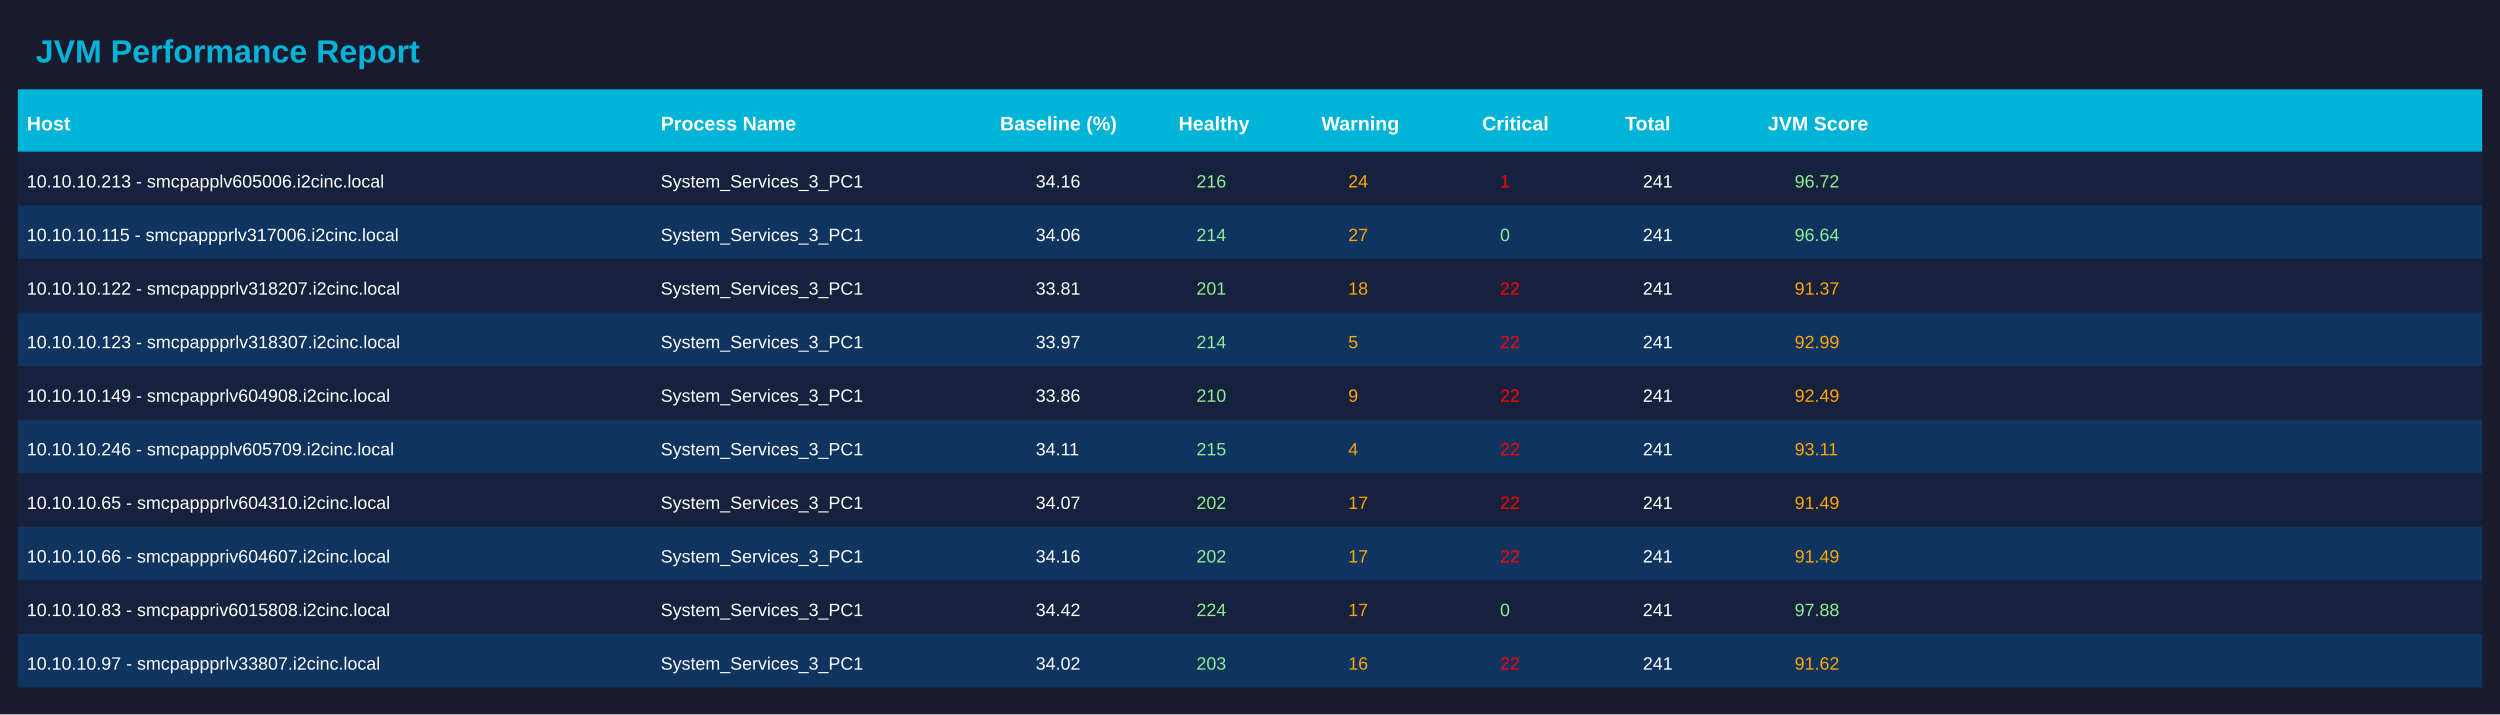
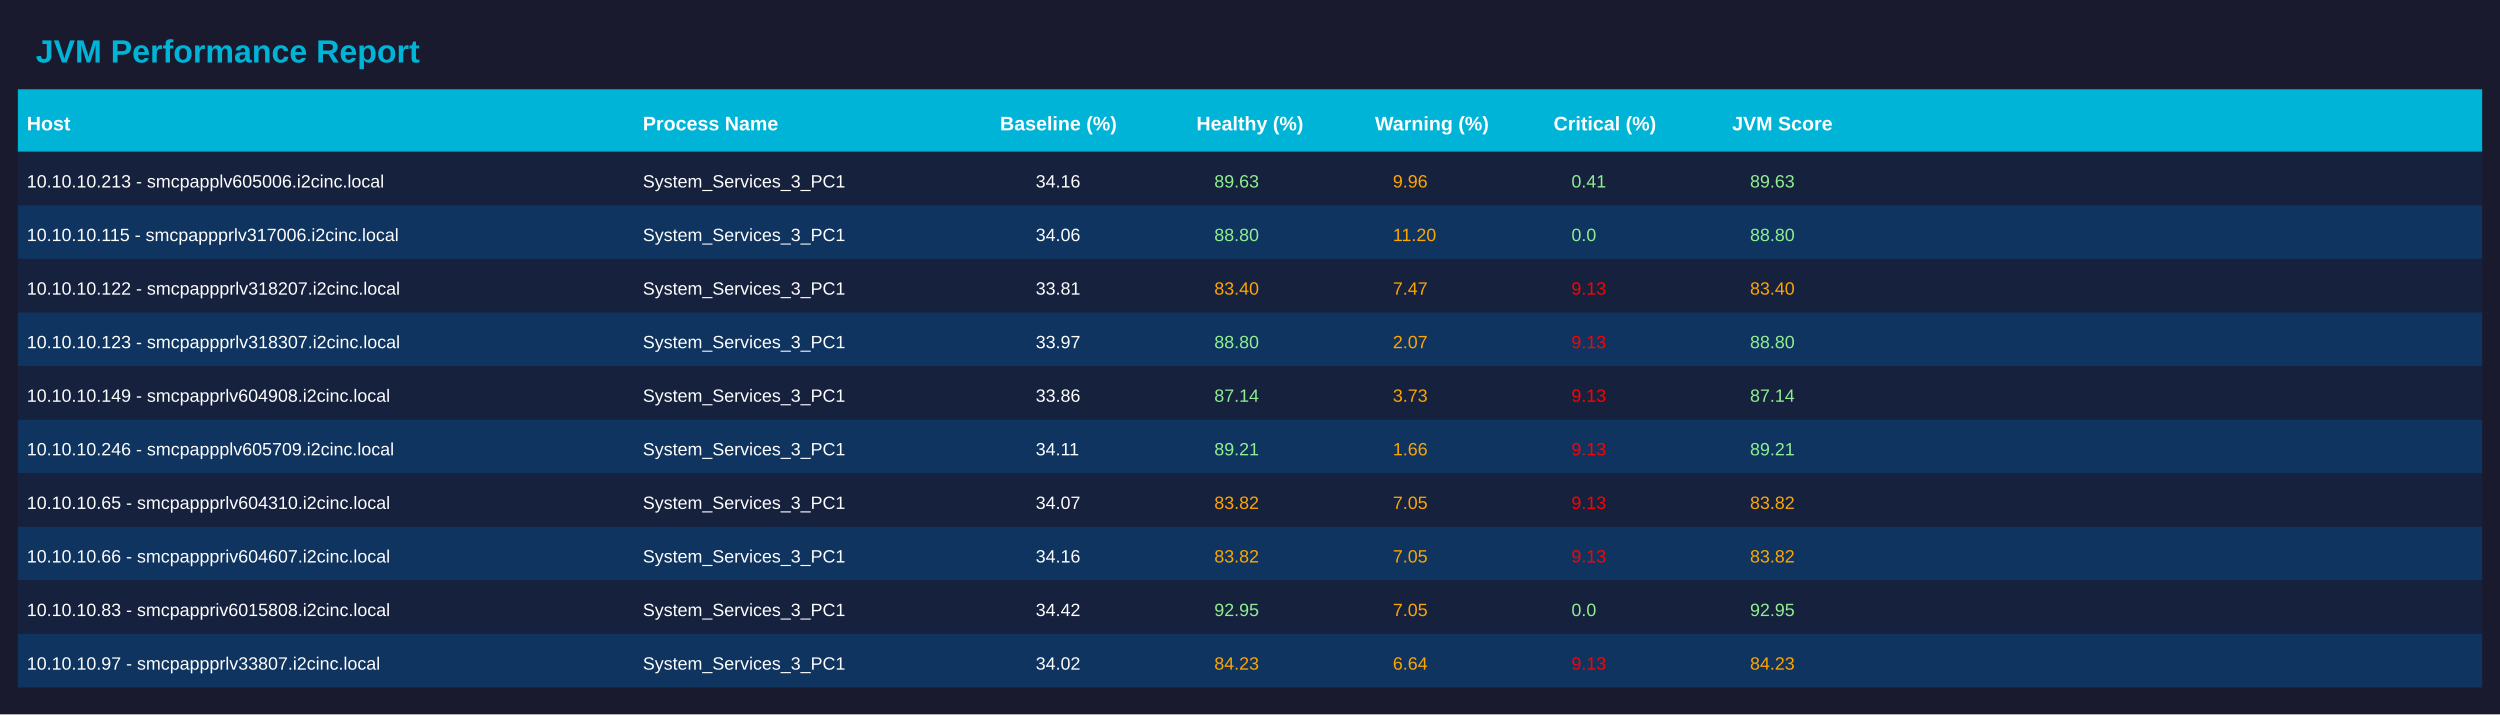
<svg xmlns="http://www.w3.org/2000/svg" width="1400" height="400">
  <rect width="1400" height="400" fill="#1a1a2e" />
  <text x="20" y="35" font-family="Arial" font-size="18" fill="#00b4d8" font-weight="bold">JVM Performance Report</text>
  <rect x="10" y="50" width="1380" height="35" fill="#00b4d8" />
  <text x="15" y="73" font-family="Arial" font-size="11" fill="white" font-weight="bold">Host</text>
-   <text x="370" y="73" font-family="Arial" font-size="11" fill="white" font-weight="bold">Process Name</text>
+   <text x="360" y="73" font-family="Arial" font-size="11" fill="white" font-weight="bold">Process Name</text>
  <text x="560" y="73" font-family="Arial" font-size="11" fill="white" font-weight="bold">Baseline (%)</text>
-   <text x="660" y="73" font-family="Arial" font-size="11" fill="white" font-weight="bold">Healthy</text>
-   <text x="740" y="73" font-family="Arial" font-size="11" fill="white" font-weight="bold">Warning</text>
-   <text x="830" y="73" font-family="Arial" font-size="11" fill="white" font-weight="bold">Critical</text>
-   <text x="910" y="73" font-family="Arial" font-size="11" fill="white" font-weight="bold">Total</text>
-   <text x="990" y="73" font-family="Arial" font-size="11" fill="white" font-weight="bold">JVM Score</text>
+   <text x="670" y="73" font-family="Arial" font-size="11" fill="white" font-weight="bold">Healthy (%)</text>
+   <text x="770" y="73" font-family="Arial" font-size="11" fill="white" font-weight="bold">Warning (%)</text>
+   <text x="870" y="73" font-family="Arial" font-size="11" fill="white" font-weight="bold">Critical (%)</text>
+   <text x="970" y="73" font-family="Arial" font-size="11" fill="white" font-weight="bold">JVM Score</text>
  <rect x="10" y="85" width="1380" height="30" fill="#16213e" />
  <text x="15" y="105" font-family="Arial" font-size="10" fill="white">10.10.10.213 - smcpapplv605006.i2cinc.local</text>
-   <text x="370" y="105" font-family="Arial" font-size="10" fill="white">System_Services_3_PC1</text>
+   <text x="360" y="105" font-family="Arial" font-size="10" fill="white">System_Services_3_PC1</text>
  <text x="580" y="105" font-family="Arial" font-size="10" fill="white">34.16</text>
-   <text x="670" y="105" font-family="Arial" font-size="10" fill="lightgreen">216</text>
-   <text x="755" y="105" font-family="Arial" font-size="10" fill="orange">24</text>
-   <text x="840" y="105" font-family="Arial" font-size="10" fill="red">1</text>
-   <text x="920" y="105" font-family="Arial" font-size="10" fill="white">241</text>
-   <text x="1005" y="105" font-family="Arial" font-size="10" fill="lightgreen">96.72</text>
+   <text x="680" y="105" font-family="Arial" font-size="10" fill="lightgreen">89.63</text>
+   <text x="780" y="105" font-family="Arial" font-size="10" fill="orange">9.96</text>
+   <text x="880" y="105" font-family="Arial" font-size="10" fill="lightgreen">0.41</text>
+   <text x="980" y="105" font-family="Arial" font-size="10" fill="lightgreen">89.63</text>
  <rect x="10" y="115" width="1380" height="30" fill="#0f3460" />
  <text x="15" y="135" font-family="Arial" font-size="10" fill="white">10.10.10.115 - smcpappprlv317006.i2cinc.local</text>
-   <text x="370" y="135" font-family="Arial" font-size="10" fill="white">System_Services_3_PC1</text>
+   <text x="360" y="135" font-family="Arial" font-size="10" fill="white">System_Services_3_PC1</text>
  <text x="580" y="135" font-family="Arial" font-size="10" fill="white">34.06</text>
-   <text x="670" y="135" font-family="Arial" font-size="10" fill="lightgreen">214</text>
-   <text x="755" y="135" font-family="Arial" font-size="10" fill="orange">27</text>
-   <text x="840" y="135" font-family="Arial" font-size="10" fill="lightgreen">0</text>
-   <text x="920" y="135" font-family="Arial" font-size="10" fill="white">241</text>
-   <text x="1005" y="135" font-family="Arial" font-size="10" fill="lightgreen">96.64</text>
+   <text x="680" y="135" font-family="Arial" font-size="10" fill="lightgreen">88.80</text>
+   <text x="780" y="135" font-family="Arial" font-size="10" fill="orange">11.20</text>
+   <text x="880" y="135" font-family="Arial" font-size="10" fill="lightgreen">0.0</text>
+   <text x="980" y="135" font-family="Arial" font-size="10" fill="lightgreen">88.80</text>
  <rect x="10" y="145" width="1380" height="30" fill="#16213e" />
  <text x="15" y="165" font-family="Arial" font-size="10" fill="white">10.10.10.122 - smcpappprlv318207.i2cinc.local</text>
-   <text x="370" y="165" font-family="Arial" font-size="10" fill="white">System_Services_3_PC1</text>
+   <text x="360" y="165" font-family="Arial" font-size="10" fill="white">System_Services_3_PC1</text>
  <text x="580" y="165" font-family="Arial" font-size="10" fill="white">33.81</text>
-   <text x="670" y="165" font-family="Arial" font-size="10" fill="lightgreen">201</text>
-   <text x="755" y="165" font-family="Arial" font-size="10" fill="orange">18</text>
-   <text x="840" y="165" font-family="Arial" font-size="10" fill="red">22</text>
-   <text x="920" y="165" font-family="Arial" font-size="10" fill="white">241</text>
-   <text x="1005" y="165" font-family="Arial" font-size="10" fill="orange">91.37</text>
+   <text x="680" y="165" font-family="Arial" font-size="10" fill="orange">83.40</text>
+   <text x="780" y="165" font-family="Arial" font-size="10" fill="orange">7.47</text>
+   <text x="880" y="165" font-family="Arial" font-size="10" fill="red">9.13</text>
+   <text x="980" y="165" font-family="Arial" font-size="10" fill="orange">83.40</text>
  <rect x="10" y="175" width="1380" height="30" fill="#0f3460" />
  <text x="15" y="195" font-family="Arial" font-size="10" fill="white">10.10.10.123 - smcpappprlv318307.i2cinc.local</text>
-   <text x="370" y="195" font-family="Arial" font-size="10" fill="white">System_Services_3_PC1</text>
+   <text x="360" y="195" font-family="Arial" font-size="10" fill="white">System_Services_3_PC1</text>
  <text x="580" y="195" font-family="Arial" font-size="10" fill="white">33.97</text>
-   <text x="670" y="195" font-family="Arial" font-size="10" fill="lightgreen">214</text>
-   <text x="755" y="195" font-family="Arial" font-size="10" fill="orange">5</text>
-   <text x="840" y="195" font-family="Arial" font-size="10" fill="red">22</text>
-   <text x="920" y="195" font-family="Arial" font-size="10" fill="white">241</text>
-   <text x="1005" y="195" font-family="Arial" font-size="10" fill="orange">92.99</text>
+   <text x="680" y="195" font-family="Arial" font-size="10" fill="lightgreen">88.80</text>
+   <text x="780" y="195" font-family="Arial" font-size="10" fill="orange">2.07</text>
+   <text x="880" y="195" font-family="Arial" font-size="10" fill="red">9.13</text>
+   <text x="980" y="195" font-family="Arial" font-size="10" fill="lightgreen">88.80</text>
  <rect x="10" y="205" width="1380" height="30" fill="#16213e" />
  <text x="15" y="225" font-family="Arial" font-size="10" fill="white">10.10.10.149 - smcpapprlv604908.i2cinc.local</text>
-   <text x="370" y="225" font-family="Arial" font-size="10" fill="white">System_Services_3_PC1</text>
+   <text x="360" y="225" font-family="Arial" font-size="10" fill="white">System_Services_3_PC1</text>
  <text x="580" y="225" font-family="Arial" font-size="10" fill="white">33.86</text>
-   <text x="670" y="225" font-family="Arial" font-size="10" fill="lightgreen">210</text>
-   <text x="755" y="225" font-family="Arial" font-size="10" fill="orange">9</text>
-   <text x="840" y="225" font-family="Arial" font-size="10" fill="red">22</text>
-   <text x="920" y="225" font-family="Arial" font-size="10" fill="white">241</text>
-   <text x="1005" y="225" font-family="Arial" font-size="10" fill="orange">92.49</text>
+   <text x="680" y="225" font-family="Arial" font-size="10" fill="lightgreen">87.14</text>
+   <text x="780" y="225" font-family="Arial" font-size="10" fill="orange">3.73</text>
+   <text x="880" y="225" font-family="Arial" font-size="10" fill="red">9.13</text>
+   <text x="980" y="225" font-family="Arial" font-size="10" fill="lightgreen">87.14</text>
  <rect x="10" y="235" width="1380" height="30" fill="#0f3460" />
  <text x="15" y="255" font-family="Arial" font-size="10" fill="white">10.10.10.246 - smcpappplv605709.i2cinc.local</text>
-   <text x="370" y="255" font-family="Arial" font-size="10" fill="white">System_Services_3_PC1</text>
+   <text x="360" y="255" font-family="Arial" font-size="10" fill="white">System_Services_3_PC1</text>
  <text x="580" y="255" font-family="Arial" font-size="10" fill="white">34.11</text>
-   <text x="670" y="255" font-family="Arial" font-size="10" fill="lightgreen">215</text>
-   <text x="755" y="255" font-family="Arial" font-size="10" fill="orange">4</text>
-   <text x="840" y="255" font-family="Arial" font-size="10" fill="red">22</text>
-   <text x="920" y="255" font-family="Arial" font-size="10" fill="white">241</text>
-   <text x="1005" y="255" font-family="Arial" font-size="10" fill="orange">93.11</text>
+   <text x="680" y="255" font-family="Arial" font-size="10" fill="lightgreen">89.21</text>
+   <text x="780" y="255" font-family="Arial" font-size="10" fill="orange">1.66</text>
+   <text x="880" y="255" font-family="Arial" font-size="10" fill="red">9.13</text>
+   <text x="980" y="255" font-family="Arial" font-size="10" fill="lightgreen">89.21</text>
  <rect x="10" y="265" width="1380" height="30" fill="#16213e" />
  <text x="15" y="285" font-family="Arial" font-size="10" fill="white">10.10.10.65 - smcpappprlv604310.i2cinc.local</text>
-   <text x="370" y="285" font-family="Arial" font-size="10" fill="white">System_Services_3_PC1</text>
+   <text x="360" y="285" font-family="Arial" font-size="10" fill="white">System_Services_3_PC1</text>
  <text x="580" y="285" font-family="Arial" font-size="10" fill="white">34.07</text>
-   <text x="670" y="285" font-family="Arial" font-size="10" fill="lightgreen">202</text>
-   <text x="755" y="285" font-family="Arial" font-size="10" fill="orange">17</text>
-   <text x="840" y="285" font-family="Arial" font-size="10" fill="red">22</text>
-   <text x="920" y="285" font-family="Arial" font-size="10" fill="white">241</text>
-   <text x="1005" y="285" font-family="Arial" font-size="10" fill="orange">91.49</text>
+   <text x="680" y="285" font-family="Arial" font-size="10" fill="orange">83.82</text>
+   <text x="780" y="285" font-family="Arial" font-size="10" fill="orange">7.05</text>
+   <text x="880" y="285" font-family="Arial" font-size="10" fill="red">9.13</text>
+   <text x="980" y="285" font-family="Arial" font-size="10" fill="orange">83.82</text>
  <rect x="10" y="295" width="1380" height="30" fill="#0f3460" />
  <text x="15" y="315" font-family="Arial" font-size="10" fill="white">10.10.10.66 - smcpapppriv604607.i2cinc.local</text>
-   <text x="370" y="315" font-family="Arial" font-size="10" fill="white">System_Services_3_PC1</text>
+   <text x="360" y="315" font-family="Arial" font-size="10" fill="white">System_Services_3_PC1</text>
  <text x="580" y="315" font-family="Arial" font-size="10" fill="white">34.16</text>
-   <text x="670" y="315" font-family="Arial" font-size="10" fill="lightgreen">202</text>
-   <text x="755" y="315" font-family="Arial" font-size="10" fill="orange">17</text>
-   <text x="840" y="315" font-family="Arial" font-size="10" fill="red">22</text>
-   <text x="920" y="315" font-family="Arial" font-size="10" fill="white">241</text>
-   <text x="1005" y="315" font-family="Arial" font-size="10" fill="orange">91.49</text>
+   <text x="680" y="315" font-family="Arial" font-size="10" fill="orange">83.82</text>
+   <text x="780" y="315" font-family="Arial" font-size="10" fill="orange">7.05</text>
+   <text x="880" y="315" font-family="Arial" font-size="10" fill="red">9.13</text>
+   <text x="980" y="315" font-family="Arial" font-size="10" fill="orange">83.82</text>
  <rect x="10" y="325" width="1380" height="30" fill="#16213e" />
  <text x="15" y="345" font-family="Arial" font-size="10" fill="white">10.10.10.83 - smcpappriv6015808.i2cinc.local</text>
-   <text x="370" y="345" font-family="Arial" font-size="10" fill="white">System_Services_3_PC1</text>
+   <text x="360" y="345" font-family="Arial" font-size="10" fill="white">System_Services_3_PC1</text>
  <text x="580" y="345" font-family="Arial" font-size="10" fill="white">34.42</text>
-   <text x="670" y="345" font-family="Arial" font-size="10" fill="lightgreen">224</text>
-   <text x="755" y="345" font-family="Arial" font-size="10" fill="orange">17</text>
-   <text x="840" y="345" font-family="Arial" font-size="10" fill="lightgreen">0</text>
-   <text x="920" y="345" font-family="Arial" font-size="10" fill="white">241</text>
-   <text x="1005" y="345" font-family="Arial" font-size="10" fill="lightgreen">97.88</text>
+   <text x="680" y="345" font-family="Arial" font-size="10" fill="lightgreen">92.95</text>
+   <text x="780" y="345" font-family="Arial" font-size="10" fill="orange">7.05</text>
+   <text x="880" y="345" font-family="Arial" font-size="10" fill="lightgreen">0.0</text>
+   <text x="980" y="345" font-family="Arial" font-size="10" fill="lightgreen">92.95</text>
  <rect x="10" y="355" width="1380" height="30" fill="#0f3460" />
  <text x="15" y="375" font-family="Arial" font-size="10" fill="white">10.10.10.97 - smcpappprlv33807.i2cinc.local</text>
-   <text x="370" y="375" font-family="Arial" font-size="10" fill="white">System_Services_3_PC1</text>
+   <text x="360" y="375" font-family="Arial" font-size="10" fill="white">System_Services_3_PC1</text>
  <text x="580" y="375" font-family="Arial" font-size="10" fill="white">34.02</text>
-   <text x="670" y="375" font-family="Arial" font-size="10" fill="lightgreen">203</text>
-   <text x="755" y="375" font-family="Arial" font-size="10" fill="orange">16</text>
-   <text x="840" y="375" font-family="Arial" font-size="10" fill="red">22</text>
-   <text x="920" y="375" font-family="Arial" font-size="10" fill="white">241</text>
-   <text x="1005" y="375" font-family="Arial" font-size="10" fill="orange">91.62</text>
+   <text x="680" y="375" font-family="Arial" font-size="10" fill="orange">84.23</text>
+   <text x="780" y="375" font-family="Arial" font-size="10" fill="orange">6.64</text>
+   <text x="880" y="375" font-family="Arial" font-size="10" fill="red">9.13</text>
+   <text x="980" y="375" font-family="Arial" font-size="10" fill="orange">84.23</text>
</svg>
